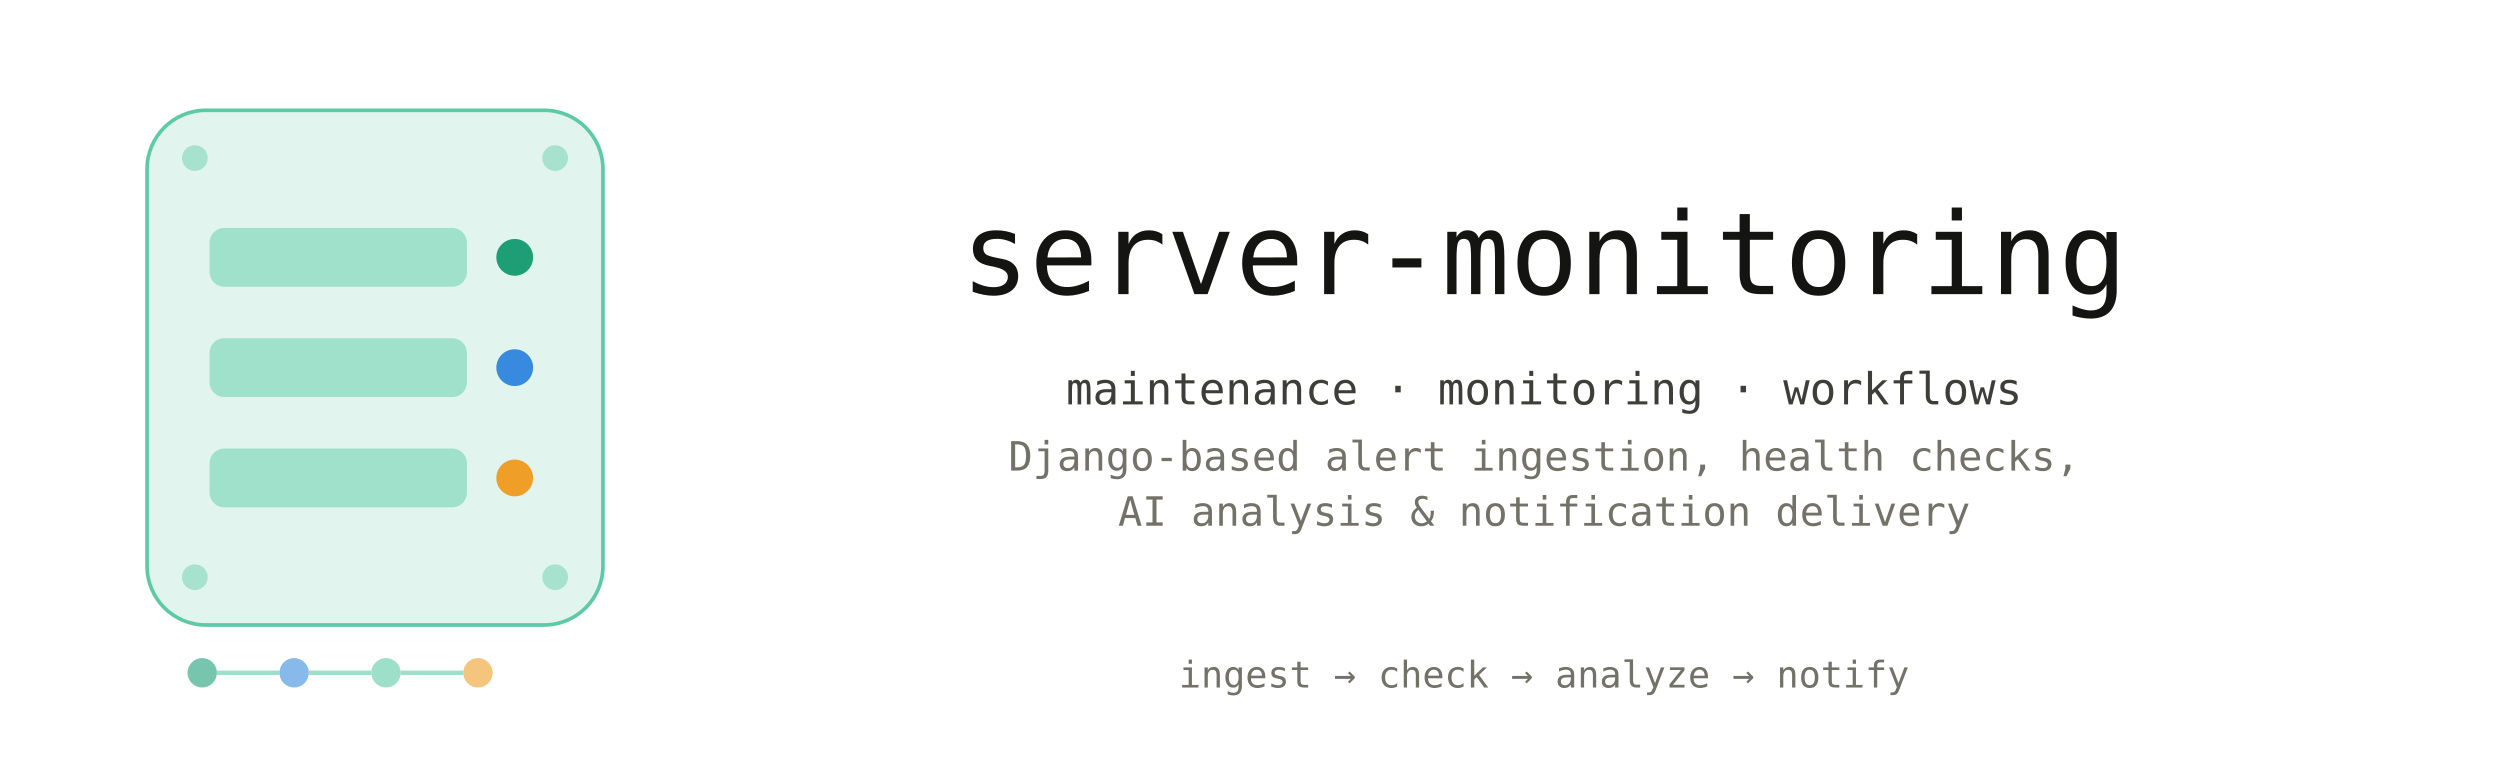
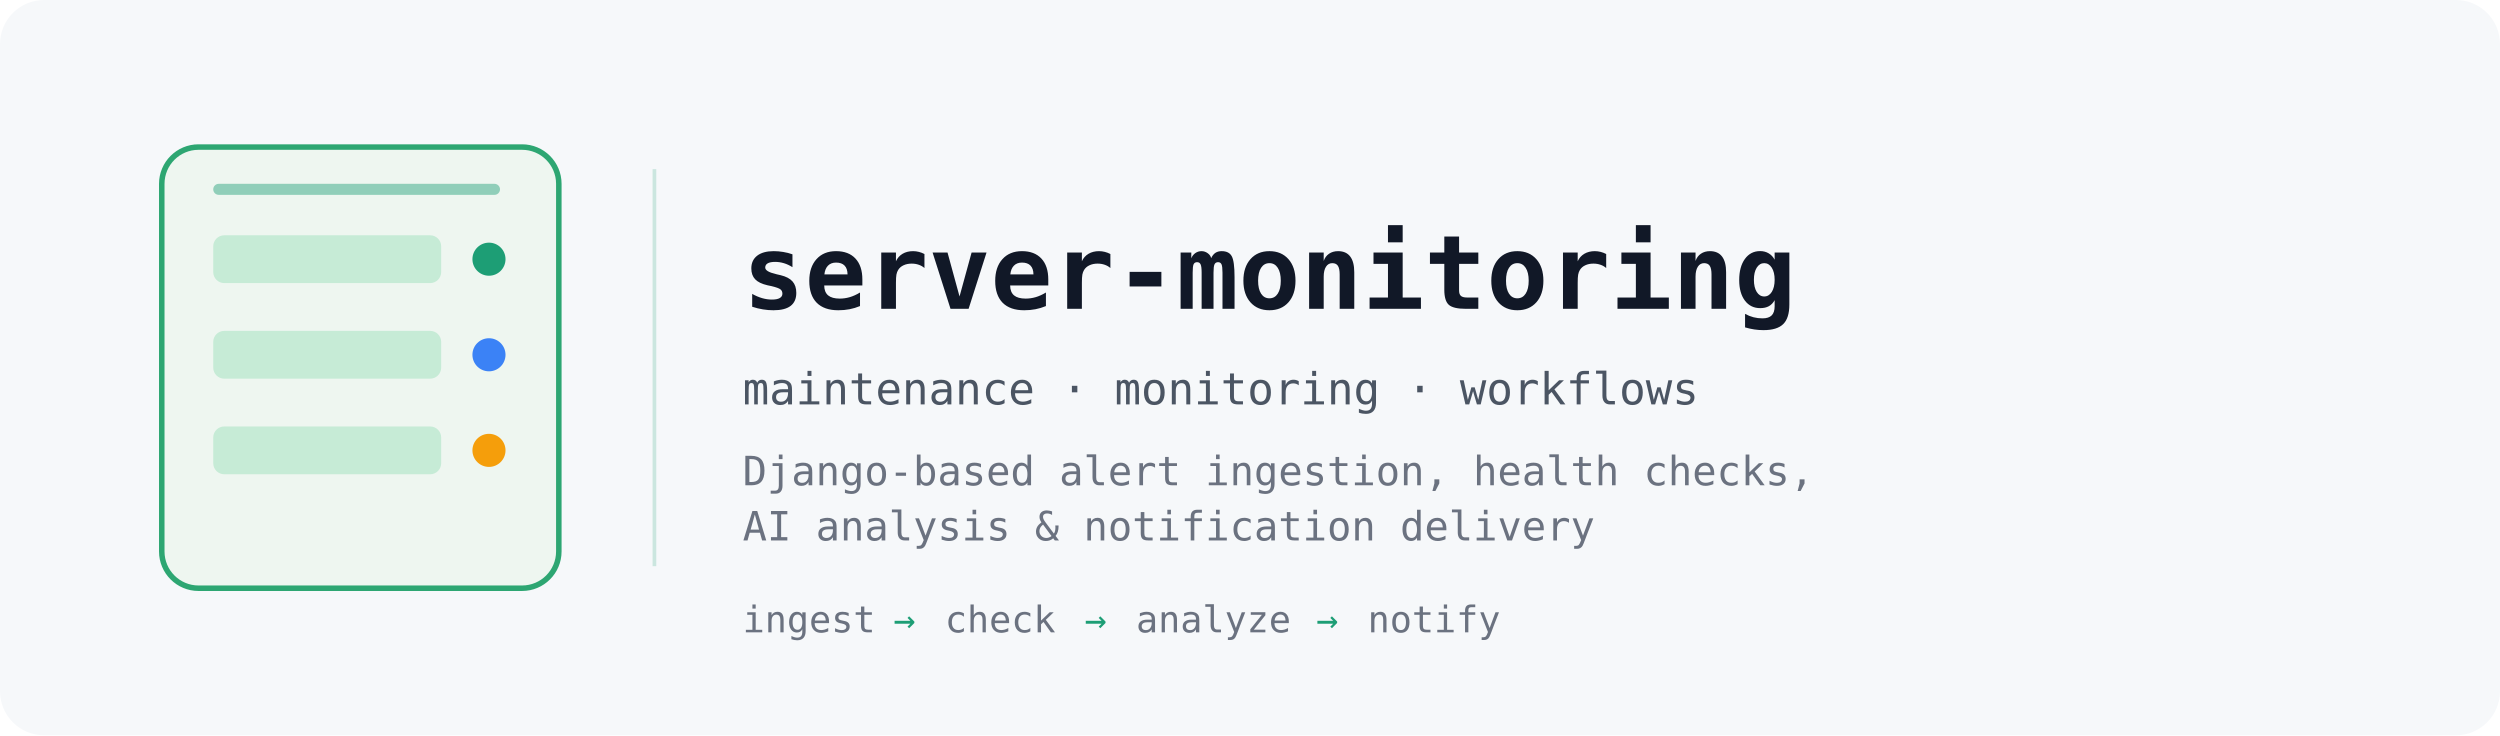
- <svg xmlns="http://www.w3.org/2000/svg" width="680" height="210" viewBox="0 0 680 210">
-   <rect width="124" height="140" x="40" y="30" fill="#e1f5ee" stroke="#5dcaa5" rx="16" />
-   <circle cx="53" cy="43" r="3.5" fill="#5dcaa5" opacity=".45" />
-   <circle cx="151" cy="43" r="3.5" fill="#5dcaa5" opacity=".45" />
-   <circle cx="53" cy="157" r="3.5" fill="#5dcaa5" opacity=".45" />
-   <circle cx="151" cy="157" r="3.5" fill="#5dcaa5" opacity=".45" />
-   <rect width="70" height="16" x="57" y="62" fill="#9fe1cb" rx="4" />
-   <rect width="70" height="16" x="57" y="92" fill="#9fe1cb" rx="4" />
-   <rect width="70" height="16" x="57" y="122" fill="#9fe1cb" rx="4" />
-   <circle cx="140" cy="70" r="5" fill="#1d9e75" />
-   <circle cx="140" cy="100" r="5" fill="#378add" />
-   <circle cx="140" cy="130" r="5" fill="#ef9f27" />
-   <g opacity=".6">
-     <circle cx="55" cy="183" r="4" fill="#1d9e75" />
-     <path stroke="#5dcaa5" stroke-width="1.2" d="M59 183h17" />
-     <circle cx="80" cy="183" r="4" fill="#378add" />
-     <path stroke="#5dcaa5" stroke-width="1.2" d="M84 183h17" />
-     <circle cx="105" cy="183" r="4" fill="#5dcaa5" />
-     <path stroke="#5dcaa5" stroke-width="1.2" d="M109 183h17" />
-     <circle cx="130" cy="183" r="4" fill="#ef9f27" />
-   </g>
-   <text x="420" y="80" fill="#141413" font-family="ui-monospace, 'SF Mono', 'Cascadia Code', monospace" font-size="31" font-weight="500" text-anchor="middle">
-     server-monitoring
-   </text>
-   <text x="420" y="110" fill="#3d3d3a" font-family="ui-monospace, 'SF Mono', 'Cascadia Code', monospace" font-size="12" text-anchor="middle">
-     maintenance · monitoring · workflows
-   </text>
-   <text x="420" y="128" fill="#737268" font-family="ui-monospace, 'SF Mono', 'Cascadia Code', monospace" font-size="11" text-anchor="middle">
-     Django-based alert ingestion, health checks,
-   </text>
-   <text x="420" y="143" fill="#737268" font-family="ui-monospace, 'SF Mono', 'Cascadia Code', monospace" font-size="11" text-anchor="middle">
-     AI analysis &amp; notification delivery
-   </text>
-   <text x="420" y="187" fill="#737268" font-family="ui-monospace, 'SF Mono', 'Cascadia Code', monospace" font-size="10" text-anchor="middle">
-     ingest → check → analyze → notify
-   </text>
+ <svg xmlns="http://www.w3.org/2000/svg" width="680" height="200" viewBox="0 0 680 200">
+   <defs>
+     <style>
+       .bg    { fill: #f6f8fa; }
+       .panel { fill: #eef6f0; stroke: #2da672; stroke-width: 1.5; }
+       .bay   { fill: #c6ebd6; }
+       .d1    { fill: #1d9e75; }
+       .d2    { fill: #3b82f6; }
+       .d3    { fill: #f59e0b; }
+       .t1    { fill: #111827; }
+       .t2    { fill: #4b5563; }
+       .t3    { fill: #6b7280; }
+       .acc   { fill: #1d9e75; }
+       .div   { stroke: #1d9e75; }
+ 
+       @media (prefers-color-scheme: dark) {
+         .bg    { fill: #0d1117; }
+         .panel { fill: #0e2318; stroke: #2da672; }
+         .bay   { fill: #163320; }
+         .t1    { fill: #e6edf3; }
+         .t2    { fill: #8b949e; }
+         .t3    { fill: #6e7681; }
+       }
+     </style>
+   </defs>
+   <rect width="680" height="200" rx="12" class="bg" />
+   <rect x="44" y="40" width="108" height="120" rx="10" class="panel" />
+   <rect x="58" y="50" width="78" height="3" rx="1.5" class="d1" opacity="0.45" />
+   <rect x="58" y="64" width="62" height="13" rx="3" class="bay" />
+   <circle cx="133" cy="70.5" r="4.5" class="d1" />
+   <rect x="58" y="90" width="62" height="13" rx="3" class="bay" />
+   <circle cx="133" cy="96.5" r="4.5" class="d2" />
+   <rect x="58" y="116" width="62" height="13" rx="3" class="bay" />
+   <circle cx="133" cy="122.5" r="4.5" class="d3" />
+   <line x1="178" y1="46" x2="178" y2="154" class="div" stroke-width="1" opacity="0.2" />
+   <text x="202" y="84" class="t1" font-family="ui-monospace, &quot;SF Mono&quot;, &quot;Cascadia Code&quot;, Consolas, monospace" font-size="28" font-weight="600">server-monitoring</text>
+   <text x="202" y="110" class="t2" font-family="ui-monospace, &quot;SF Mono&quot;, &quot;Cascadia Code&quot;, Consolas, monospace" font-size="12">maintenance · monitoring · workflows</text>
+   <text x="202" y="132" class="t3" font-family="ui-monospace, &quot;SF Mono&quot;, &quot;Cascadia Code&quot;, Consolas, monospace" font-size="11">Django-based alert ingestion, health checks,</text>
+   <text x="202" y="147" class="t3" font-family="ui-monospace, &quot;SF Mono&quot;, &quot;Cascadia Code&quot;, Consolas, monospace" font-size="11">AI analysis &amp; notification delivery</text>
+   <text x="202" y="172" class="t3" font-family="ui-monospace, &quot;SF Mono&quot;, &quot;Cascadia Code&quot;, Consolas, monospace" font-size="10">ingest</text>
+   <text x="243" y="172" class="acc" font-family="ui-monospace, &quot;SF Mono&quot;, &quot;Cascadia Code&quot;, Consolas, monospace" font-size="10">→</text>
+   <text x="257" y="172" class="t3" font-family="ui-monospace, &quot;SF Mono&quot;, &quot;Cascadia Code&quot;, Consolas, monospace" font-size="10">check</text>
+   <text x="295" y="172" class="acc" font-family="ui-monospace, &quot;SF Mono&quot;, &quot;Cascadia Code&quot;, Consolas, monospace" font-size="10">→</text>
+   <text x="309" y="172" class="t3" font-family="ui-monospace, &quot;SF Mono&quot;, &quot;Cascadia Code&quot;, Consolas, monospace" font-size="10">analyze</text>
+   <text x="358" y="172" class="acc" font-family="ui-monospace, &quot;SF Mono&quot;, &quot;Cascadia Code&quot;, Consolas, monospace" font-size="10">→</text>
+   <text x="372" y="172" class="t3" font-family="ui-monospace, &quot;SF Mono&quot;, &quot;Cascadia Code&quot;, Consolas, monospace" font-size="10">notify</text>
</svg>
